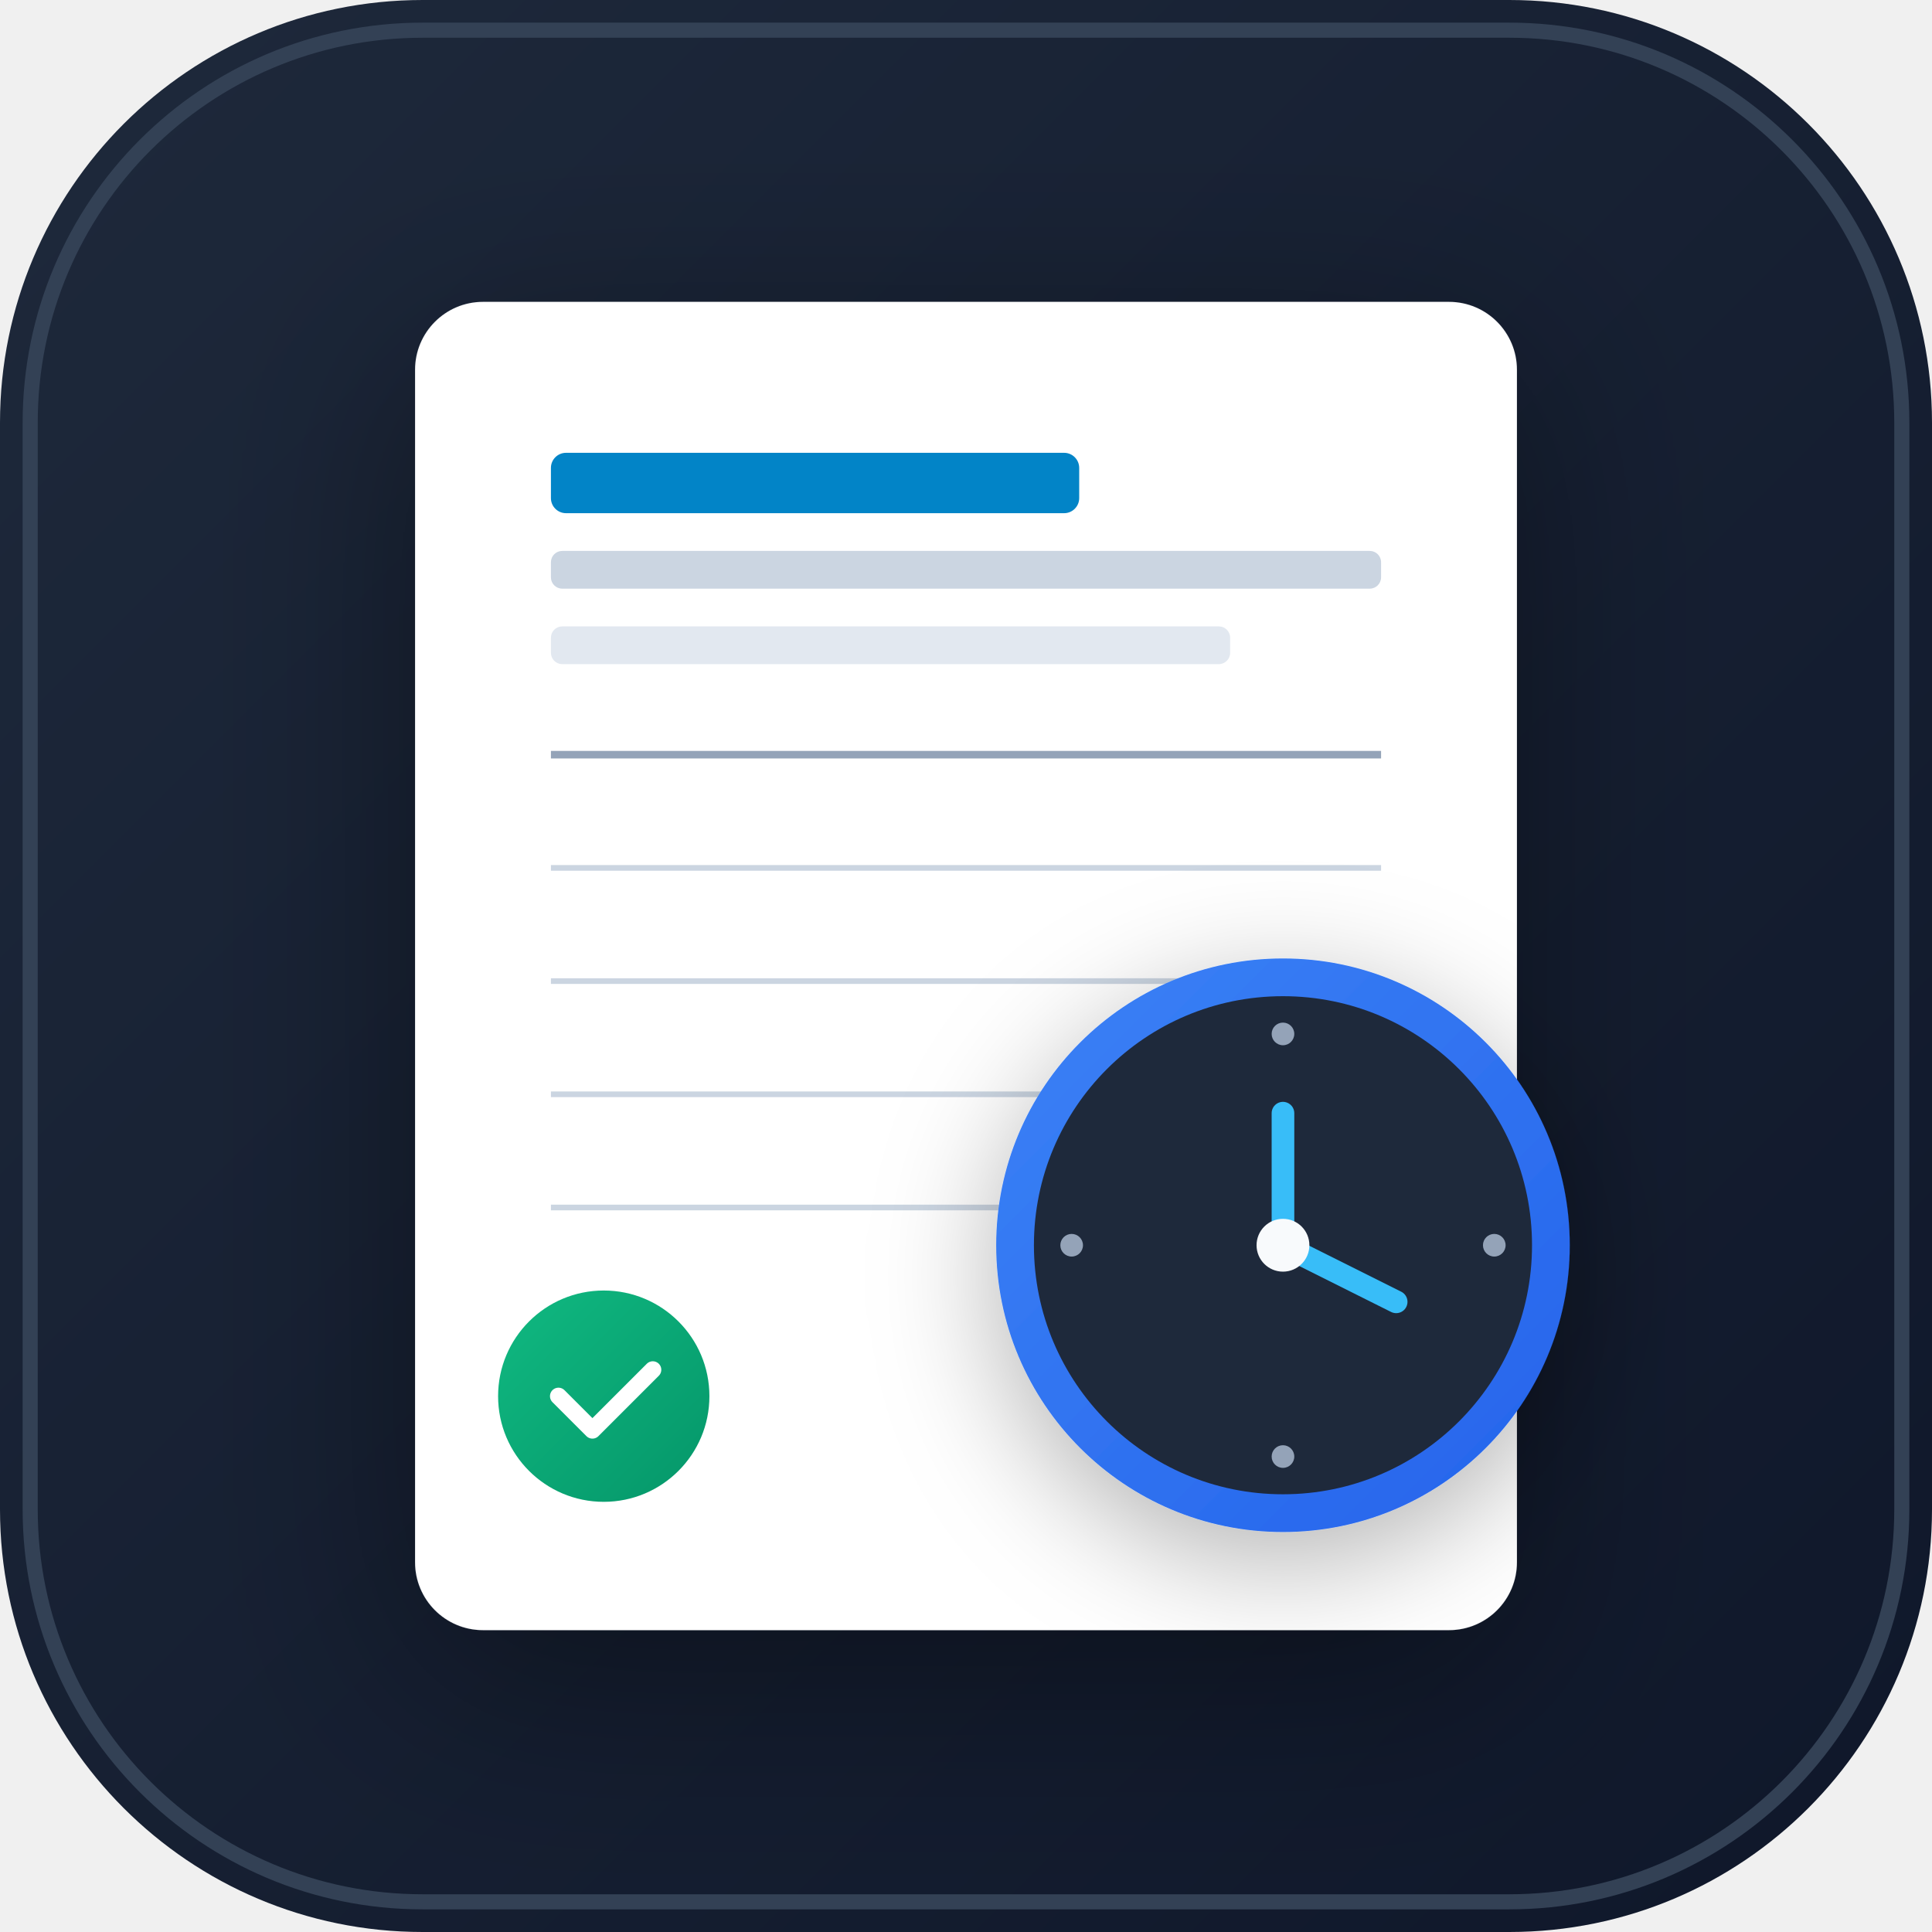
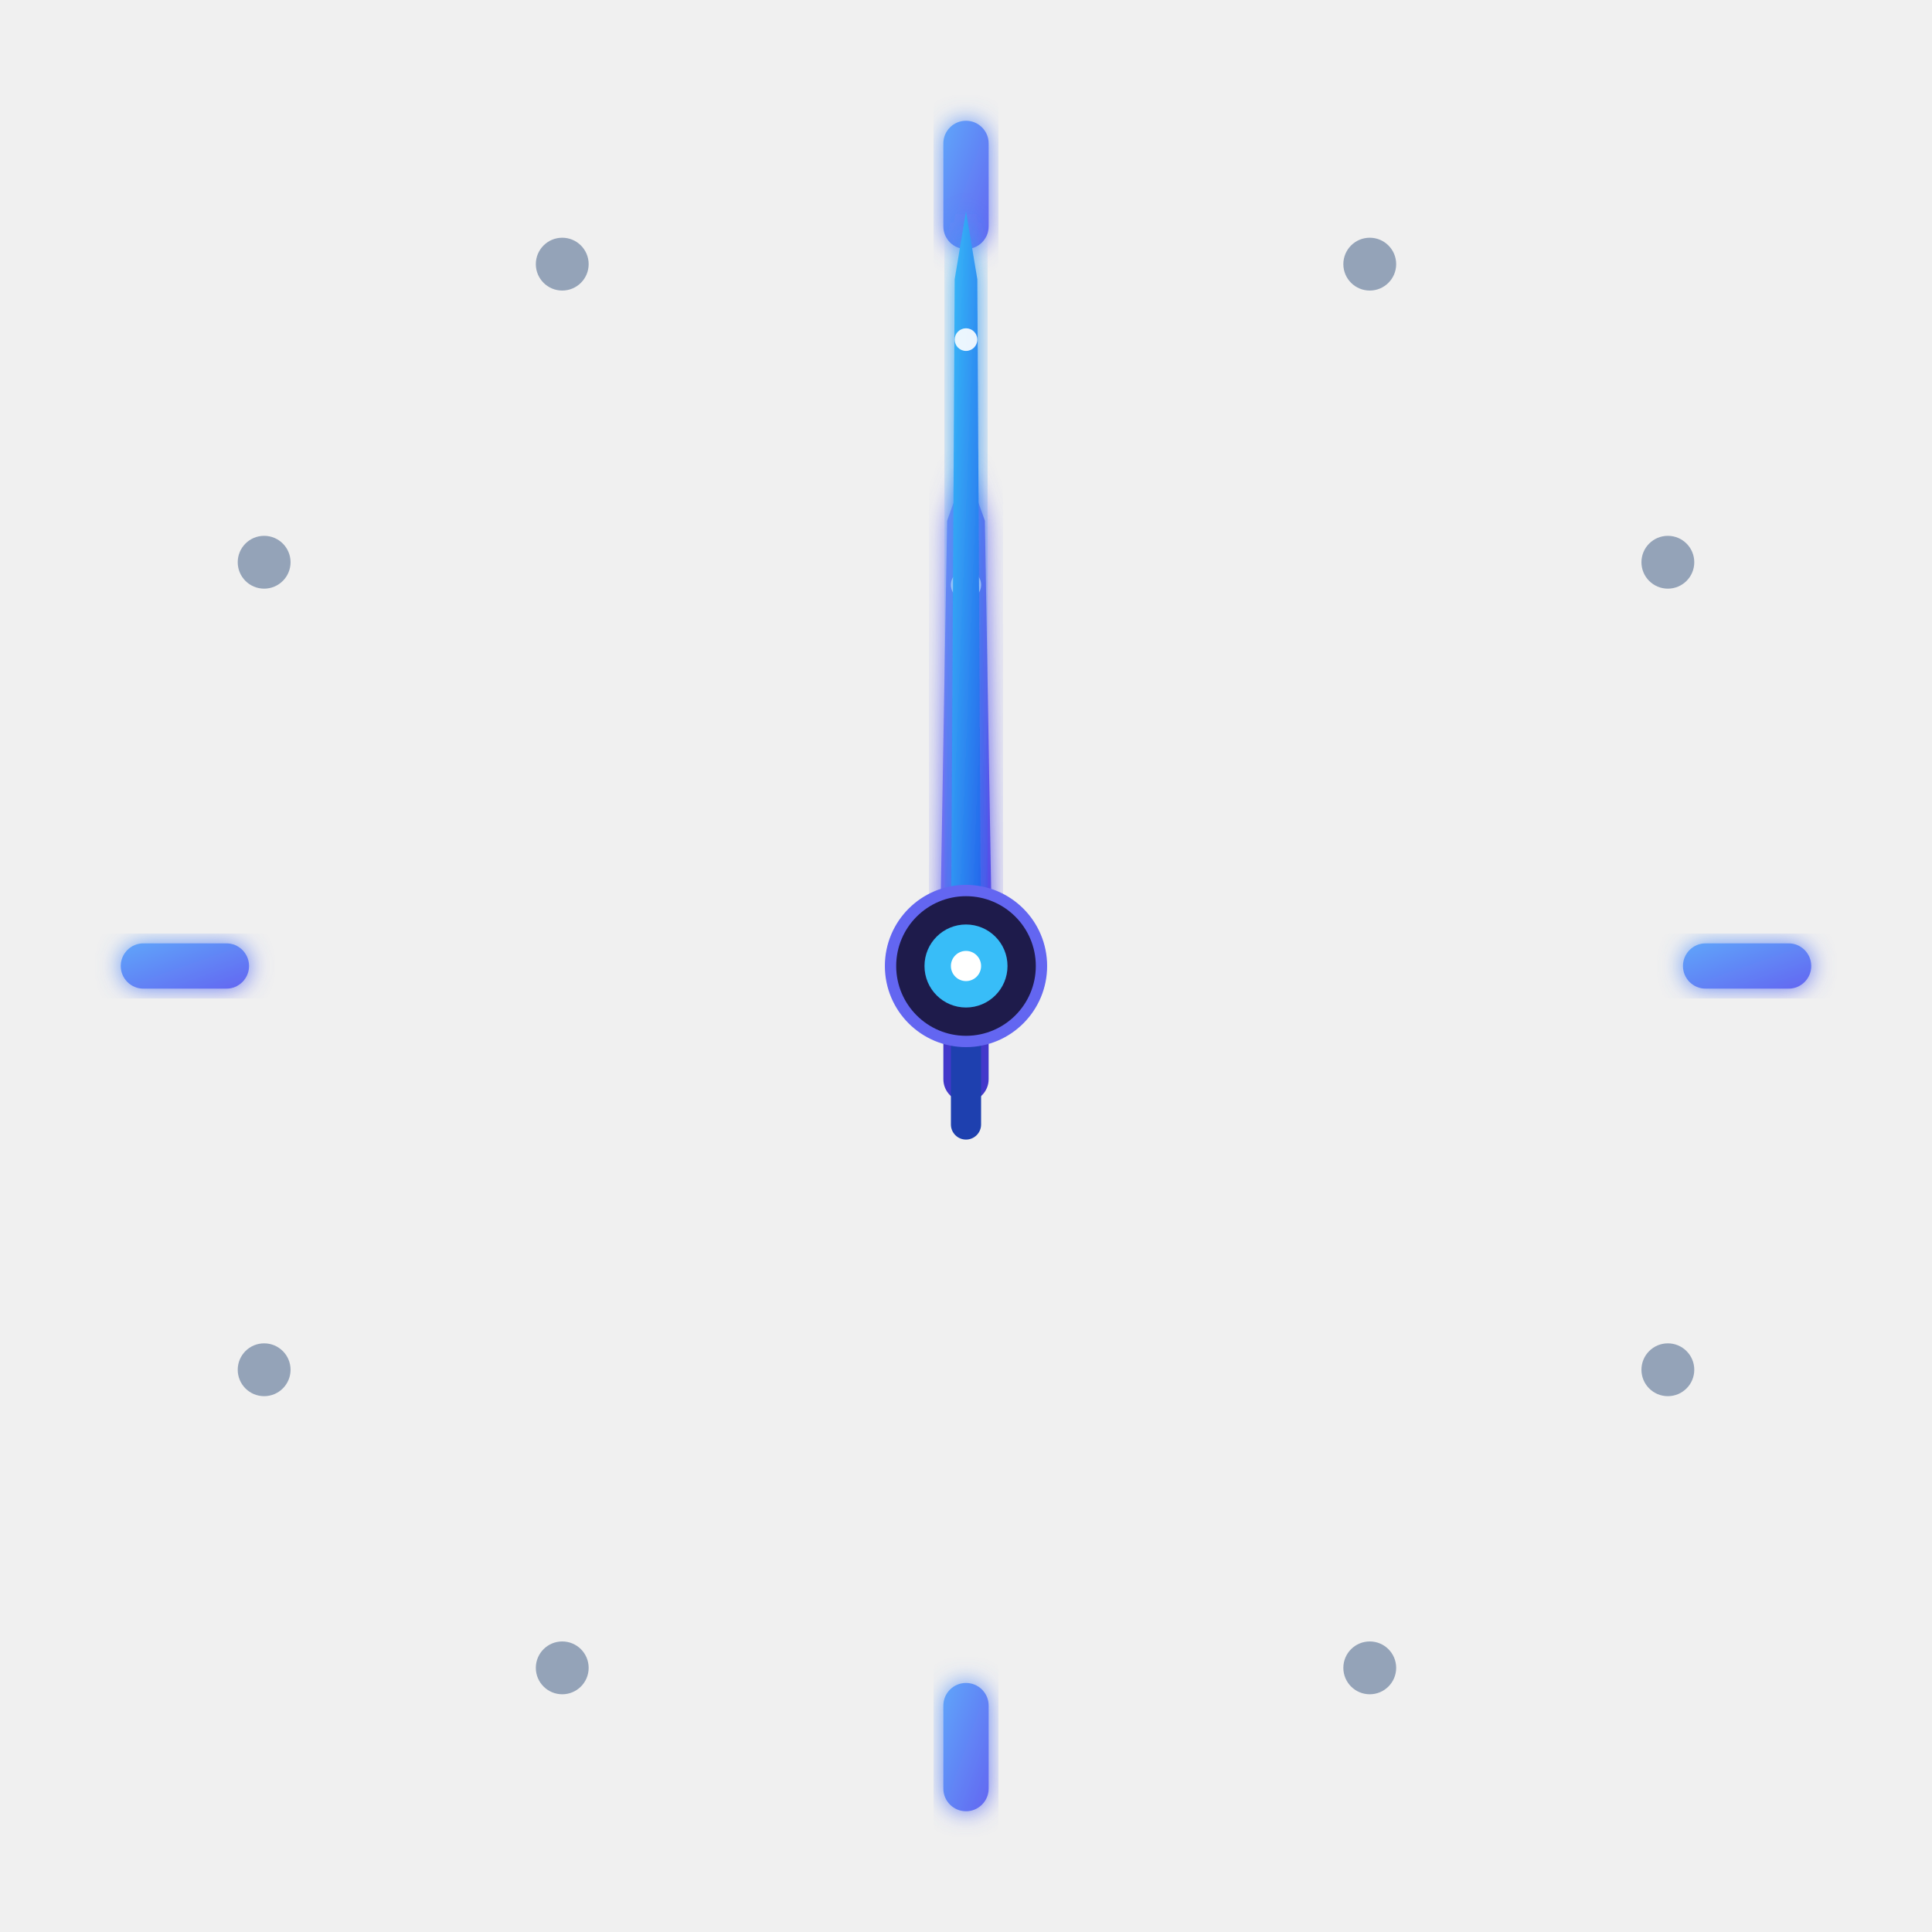
<svg xmlns="http://www.w3.org/2000/svg" viewBox="0 0 512 512" width="512" height="512">
  <defs>
-     <linearGradient id="bg" x1="0%" y1="0%" x2="100%" y2="100%">
-       <stop offset="0%" stop-color="#1e293b" />
-       <stop offset="100%" stop-color="#0f172a" />
+     <linearGradient id="hourGrad" x1="0%" y1="0%" x2="100%" y2="100%">
+       <stop offset="0%" stop-color="#818cf8" />
+       <stop offset="100%" stop-color="#4f46e5" />
    </linearGradient>
-     <linearGradient id="accent" x1="0%" y1="0%" x2="100%" y2="100%">
-       <stop offset="0%" stop-color="#3b82f6" />
+     <linearGradient id="minGrad" x1="0%" y1="0%" x2="100%" y2="100%">
+       <stop offset="0%" stop-color="#38bdf8" />
      <stop offset="100%" stop-color="#2563eb" />
    </linearGradient>
-     <linearGradient id="glow" x1="0%" y1="0%" x2="100%" y2="100%">
-       <stop offset="0%" stop-color="#10b981" />
-       <stop offset="100%" stop-color="#059669" />
+     <linearGradient id="markerMajor" x1="0%" y1="0%" x2="100%" y2="100%">
+       <stop offset="0%" stop-color="#60a5fa" />
+       <stop offset="100%" stop-color="#6366f1" />
    </linearGradient>
+     <filter id="glow" x="-20%" y="-20%" width="140%" height="140%">
+       <feGaussianBlur stdDeviation="3" result="blur" />
+       <feComposite in="SourceGraphic" in2="blur" operator="over" />
+     </filter>
  </defs>
-   <rect width="512" height="512" rx="112" fill="url(#bg)" />
-   <rect x="8" y="8" width="496" height="496" rx="104" fill="none" stroke="#334155" stroke-width="4" />
-   <rect x="110" y="80" width="292" height="352" rx="18" fill="#ffffff" filter="drop-shadow(0 14px 28px rgba(0,0,0,0.4))" />
-   <rect x="146" y="120" width="140" height="16" rx="4" fill="#0284c7" />
-   <rect x="146" y="146" width="220" height="10" rx="3" fill="#cbd5e1" />
-   <rect x="146" y="166" width="180" height="10" rx="3" fill="#e2e8f0" />
-   <line x1="146" y1="200" x2="366" y2="200" stroke="#94a3b8" stroke-width="2" />
-   <line x1="146" y1="230" x2="366" y2="230" stroke="#cbd5e1" stroke-width="1.5" />
-   <line x1="146" y1="260" x2="366" y2="260" stroke="#cbd5e1" stroke-width="1.5" />
-   <line x1="146" y1="290" x2="366" y2="290" stroke="#cbd5e1" stroke-width="1.5" />
-   <line x1="146" y1="320" x2="366" y2="320" stroke="#cbd5e1" stroke-width="1.5" />
-   <circle cx="340" cy="330" r="76" fill="url(#accent)" filter="drop-shadow(0 8px 16px rgba(0,0,0,0.3))" />
-   <circle cx="340" cy="330" r="66" fill="#1e293b" />
-   <circle cx="340" cy="274" r="3" fill="#94a3b8" />
-   <circle cx="396" cy="330" r="3" fill="#94a3b8" />
-   <circle cx="340" cy="386" r="3" fill="#94a3b8" />
-   <circle cx="284" cy="330" r="3" fill="#94a3b8" />
-   <line x1="340" y1="330" x2="340" y2="295" stroke="#38bdf8" stroke-width="6" stroke-linecap="round" />
-   <line x1="340" y1="330" x2="370" y2="345" stroke="#38bdf8" stroke-width="6" stroke-linecap="round" />
-   <circle cx="340" cy="330" r="7" fill="#f8fafc" />
-   <circle cx="160" cy="370" r="28" fill="url(#glow)" />
-   <path d="M148 370 L157 379 L173 363" fill="none" stroke="#ffffff" stroke-width="4.5" stroke-linecap="round" stroke-linejoin="round" />
+   <style>
+     @keyframes spinClockHour {
+       0% { transform: rotate(0deg); }
+       100% { transform: rotate(360deg); }
+     }
+     @keyframes spinClockMin {
+       0% { transform: rotate(0deg); }
+       100% { transform: rotate(360deg); }
+     }
+     .clock-hour-hand {
+       transform-origin: 256px 256px;
+       animation: spinClockHour 48s linear infinite;
+     }
+     .clock-min-hand {
+       transform-origin: 256px 256px;
+       animation: spinClockMin 12s linear infinite;
+     }
+   </style>
+   <rect x="250" y="32" width="12" height="34" rx="6" fill="url(#markerMajor)" filter="url(#glow)" />
+   <rect x="446" y="250" width="34" height="12" rx="6" fill="url(#markerMajor)" filter="url(#glow)" />
+   <rect x="250" y="446" width="12" height="34" rx="6" fill="url(#markerMajor)" filter="url(#glow)" />
+   <rect x="32" y="250" width="34" height="12" rx="6" fill="url(#markerMajor)" filter="url(#glow)" />
+   <circle cx="363" cy="70" r="7" fill="#94a3b8" />
+   <circle cx="442" cy="149" r="7" fill="#94a3b8" />
+   <circle cx="442" cy="363" r="7" fill="#94a3b8" />
+   <circle cx="363" cy="442" r="7" fill="#94a3b8" />
+   <circle cx="149" cy="442" r="7" fill="#94a3b8" />
+   <circle cx="70" cy="363" r="7" fill="#94a3b8" />
+   <circle cx="70" cy="149" r="7" fill="#94a3b8" />
+   <circle cx="149" cy="70" r="7" fill="#94a3b8" />
+   <g class="clock-hour-hand">
+     <animateTransform attributeName="transform" type="rotate" from="0 256 256" to="360 256 256" dur="48s" repeatCount="indefinite" />
+     <rect x="250" y="256" width="12" height="36" rx="6" fill="#4338ca" />
+     <path d="M249 256 L251 138 L256 124 L261 138 L263 256 Z" fill="url(#hourGrad)" filter="url(#glow)" />
+     <circle cx="256" cy="155" r="4" fill="#ffffff" opacity="0.8" />
+   </g>
+   <g class="clock-min-hand">
+     <animateTransform attributeName="transform" type="rotate" from="0 256 256" to="360 256 256" dur="12s" repeatCount="indefinite" />
+     <rect x="252" y="256" width="8" height="46" rx="4" fill="#1e40af" />
+     <path d="M252 256 L253 74 L256 56 L259 74 L260 256 Z" fill="url(#minGrad)" filter="url(#glow)" />
+     <circle cx="256" cy="90" r="3" fill="#ffffff" opacity="0.9" />
+   </g>
+   <circle cx="256" cy="256" r="20" fill="#1e1b4b" stroke="#6366f1" stroke-width="3" />
+   <circle cx="256" cy="256" r="11" fill="#38bdf8" />
+   <circle cx="256" cy="256" r="4" fill="#ffffff" />
</svg>
